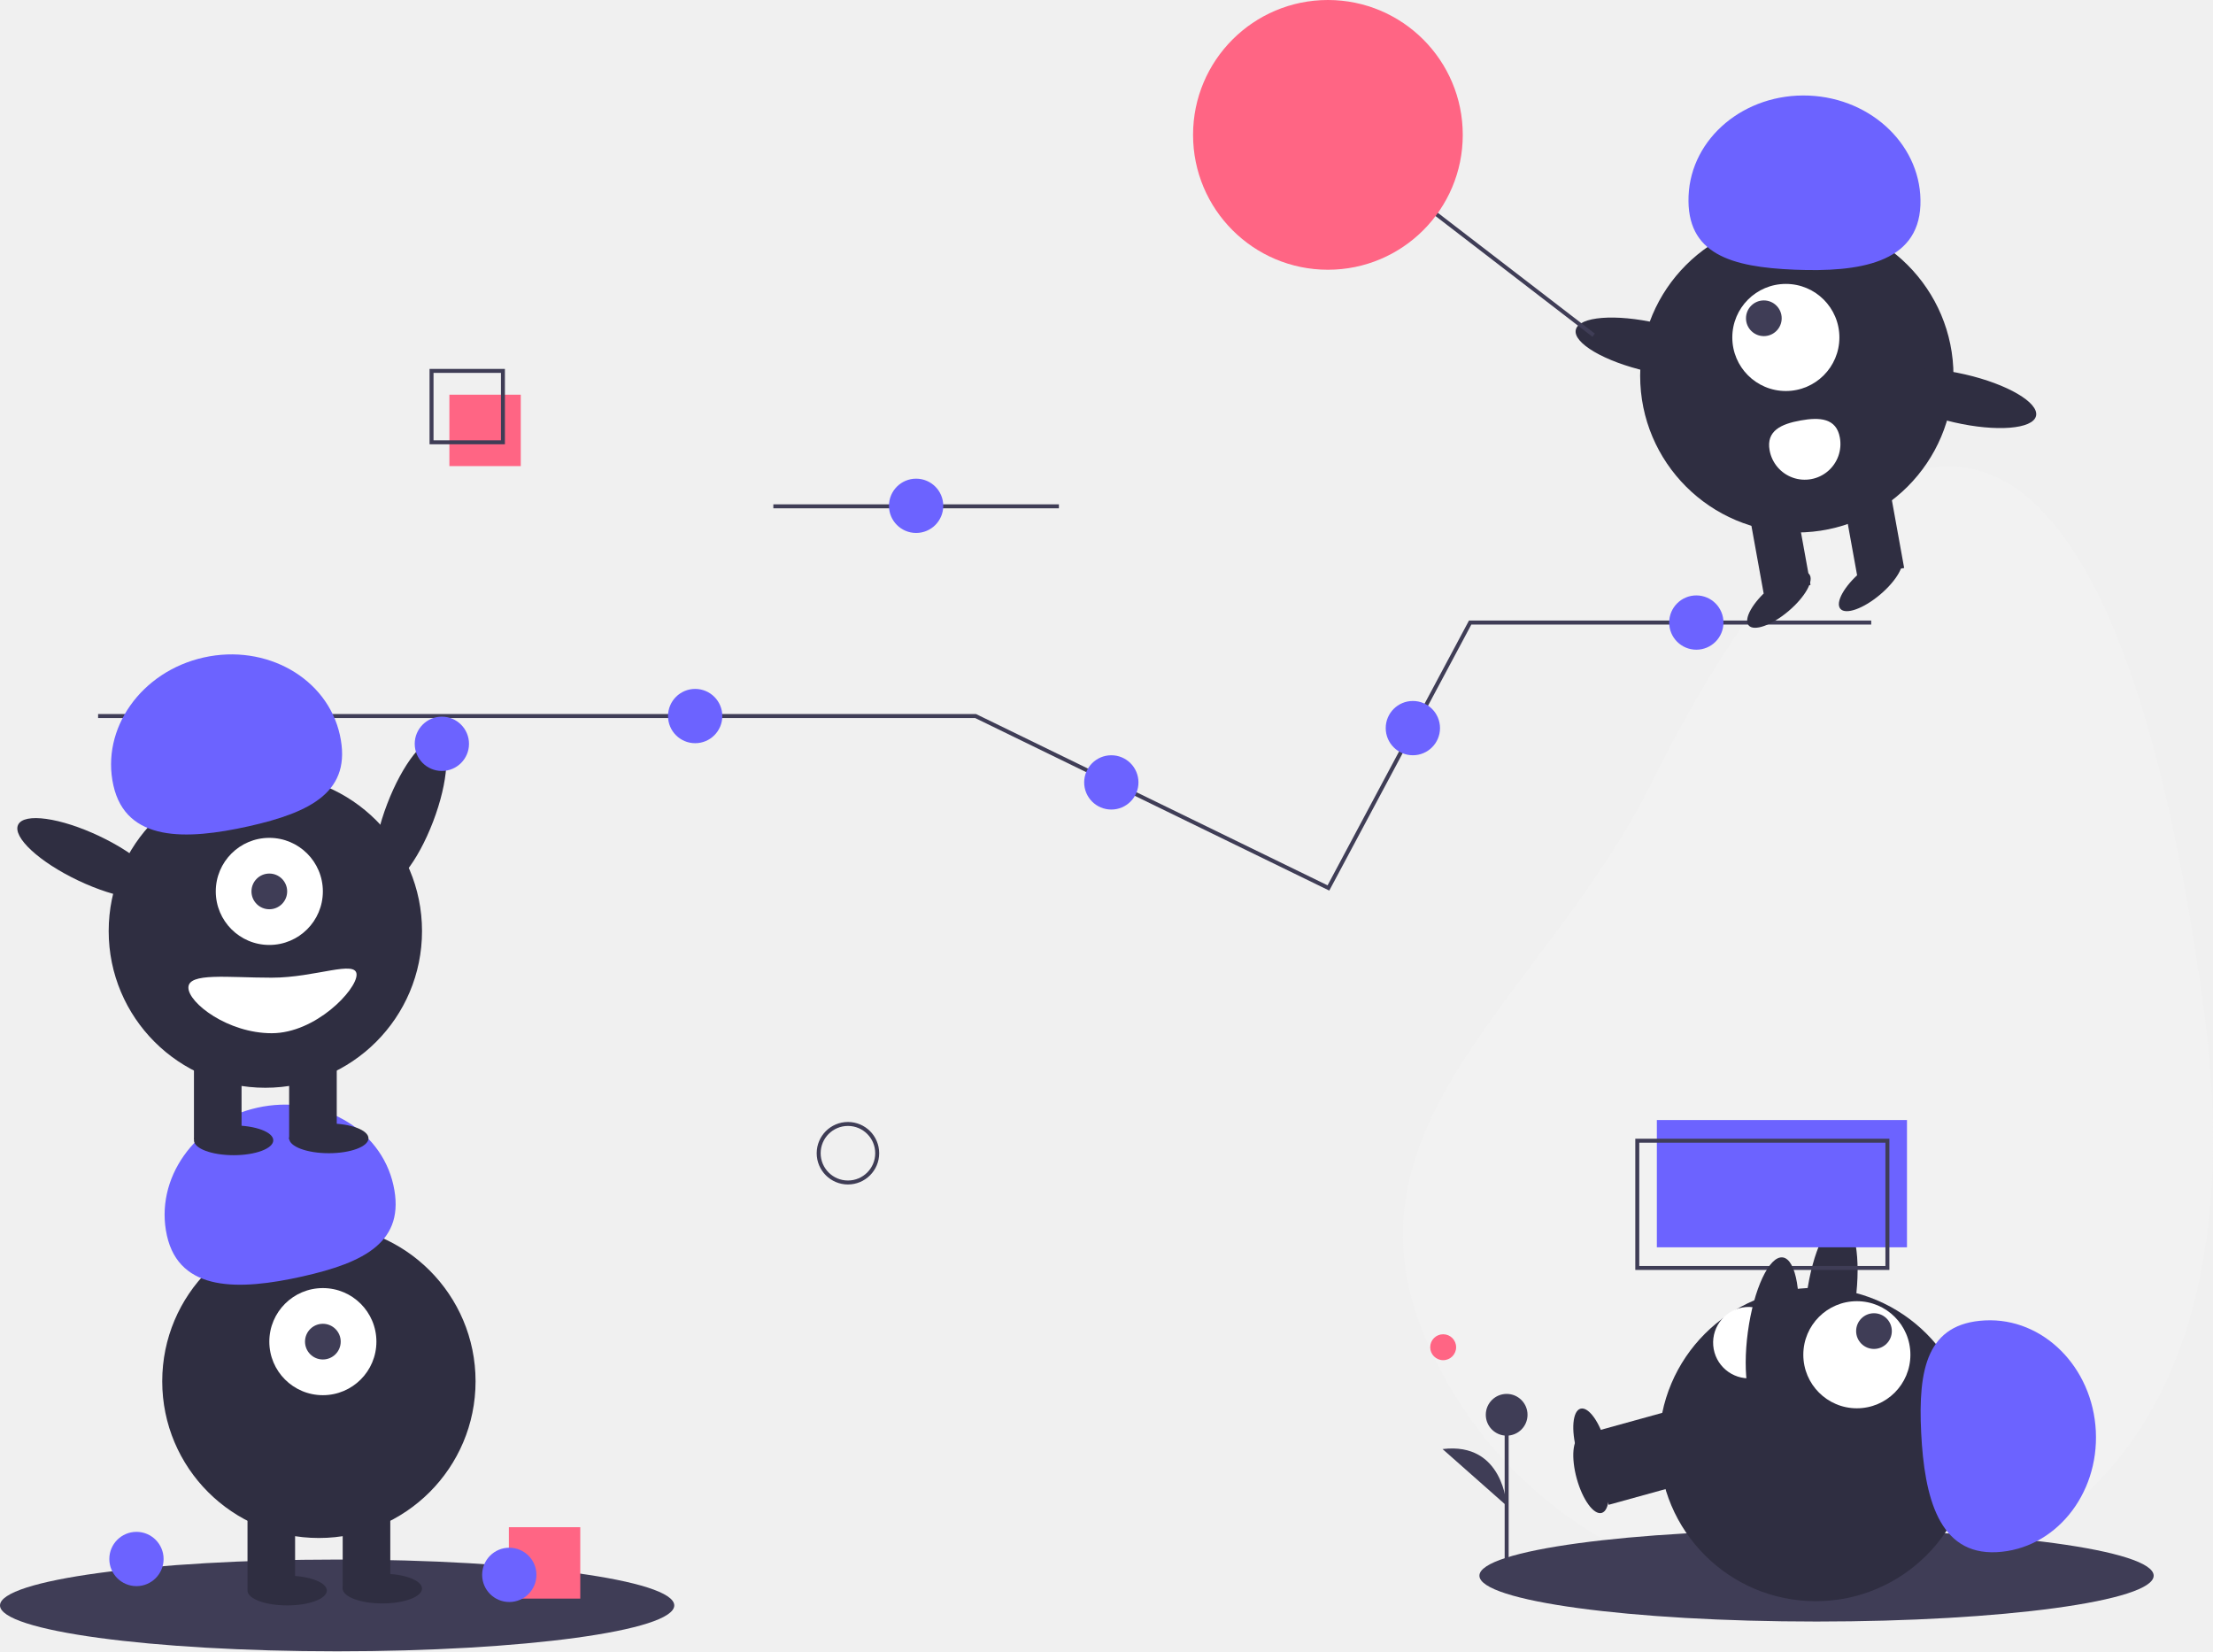
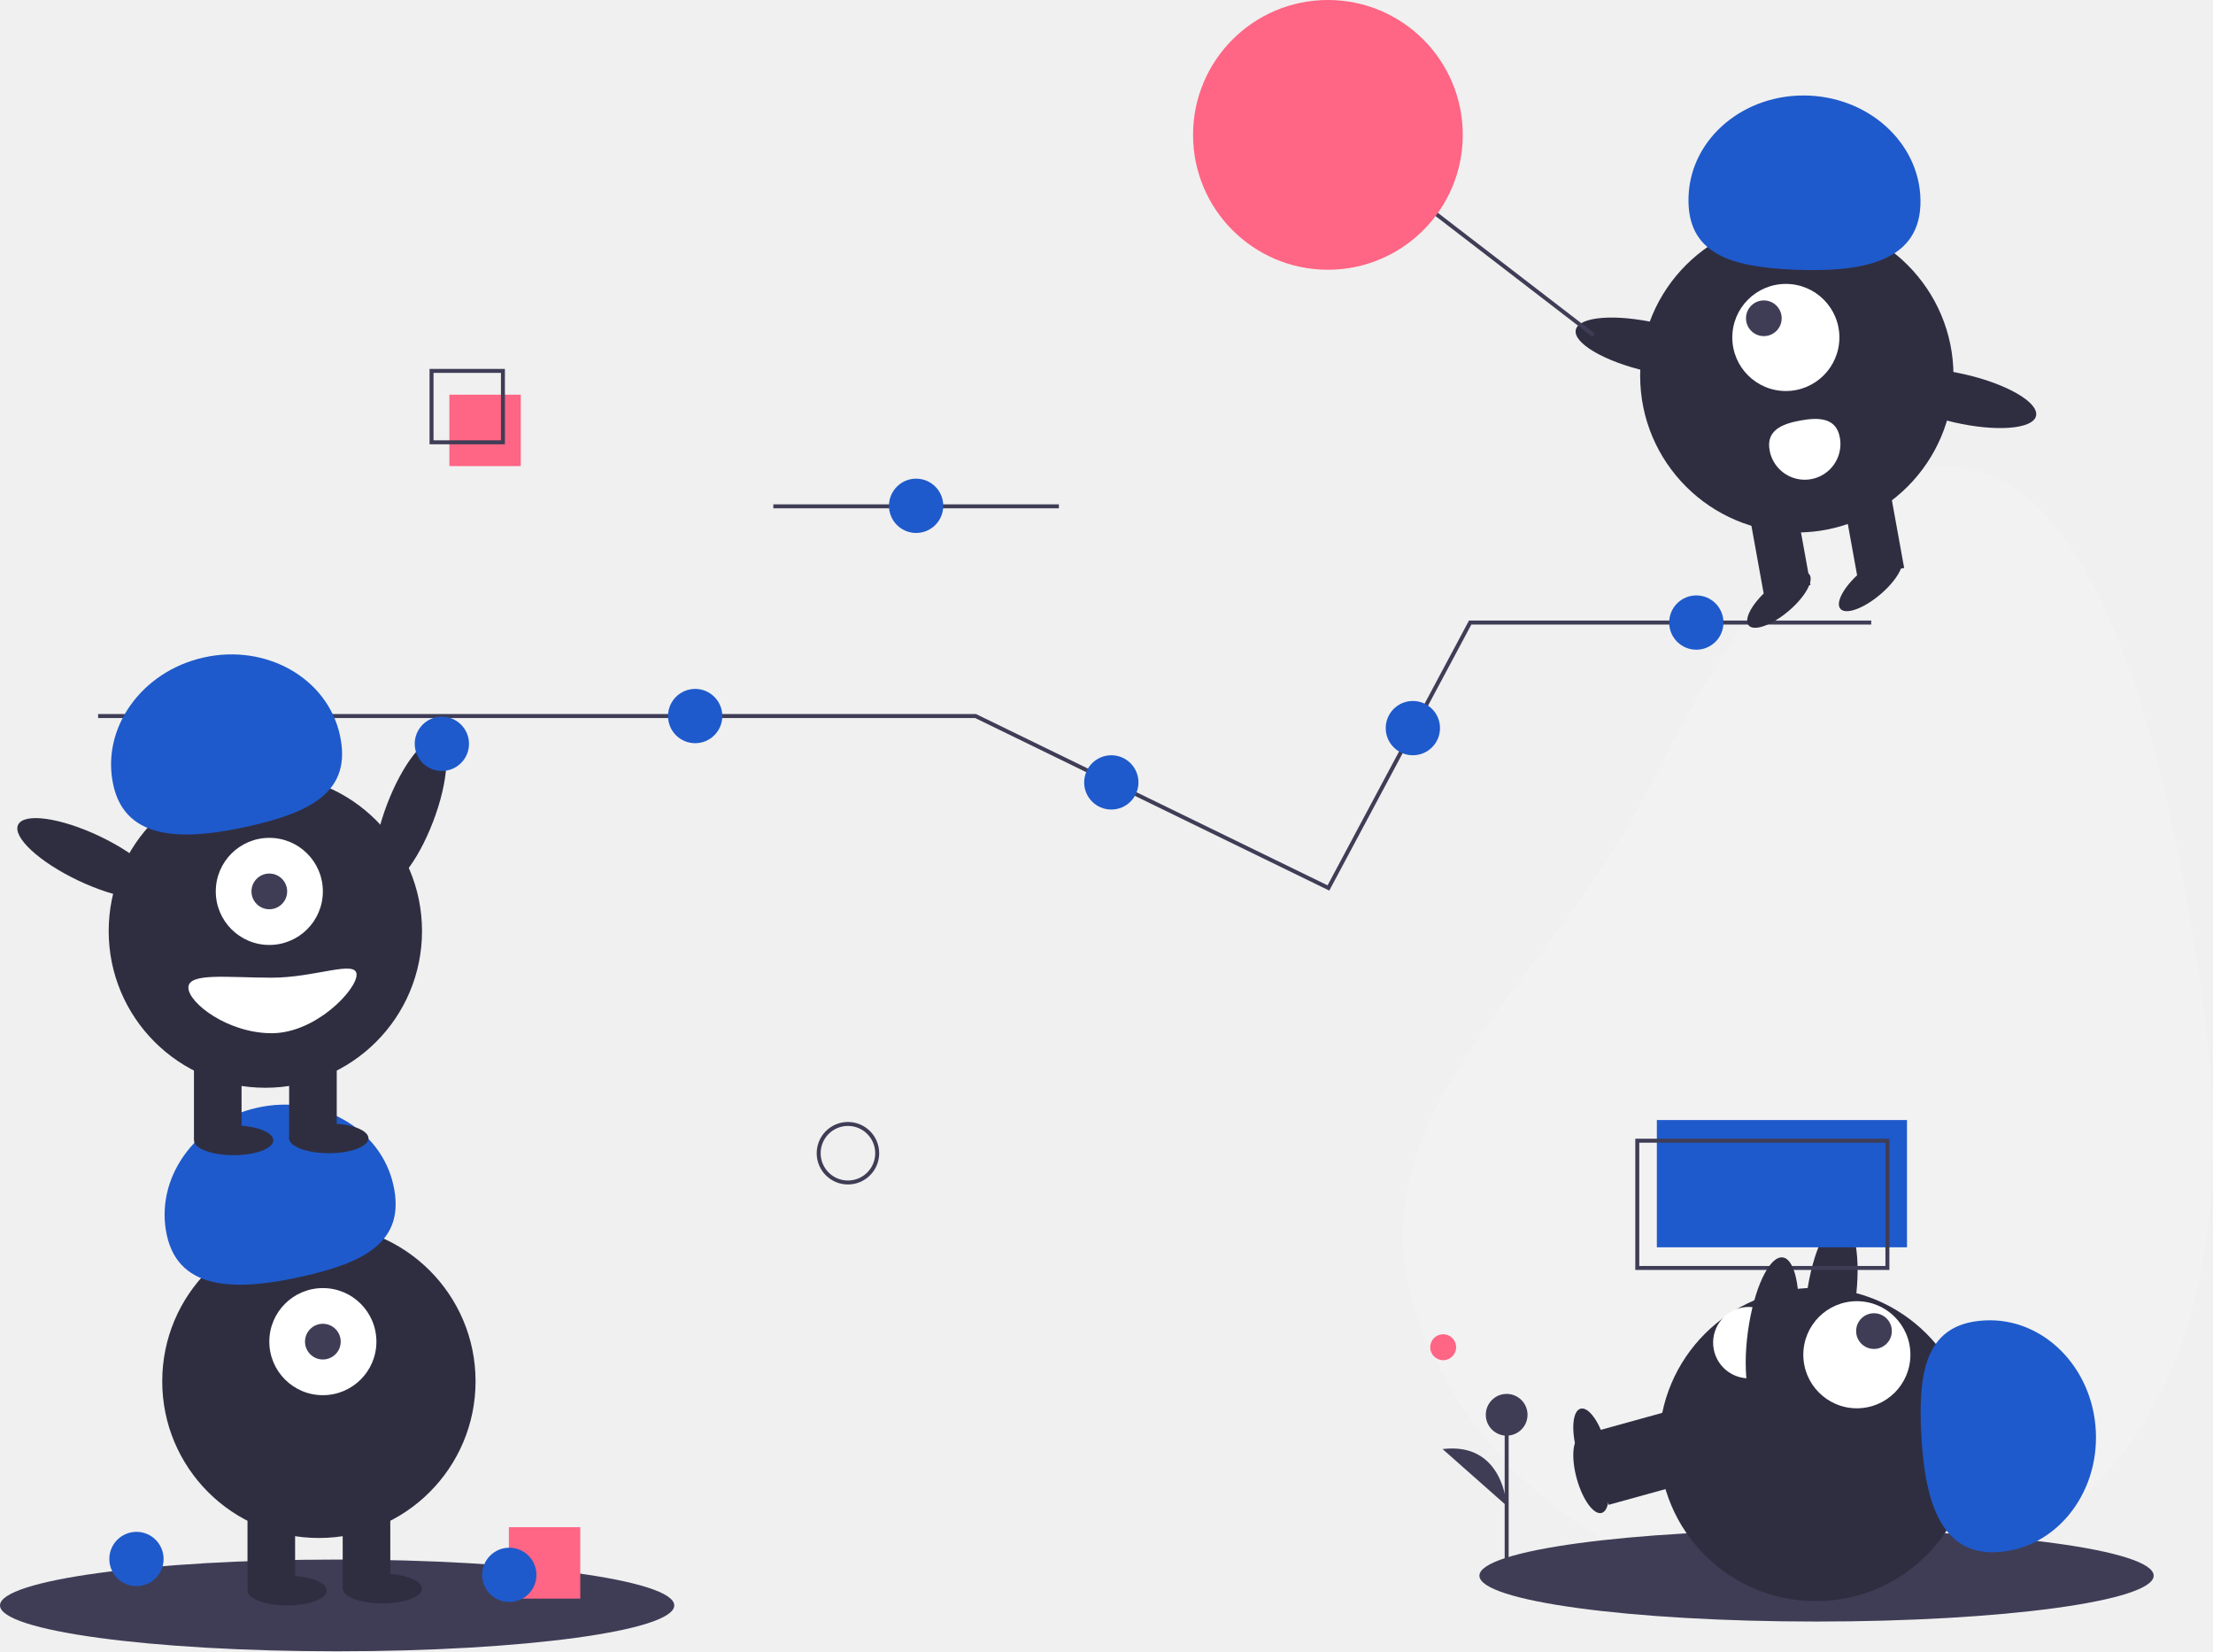
<svg xmlns="http://www.w3.org/2000/svg" id="b32a285a-6b04-4396-8e15-f52ff515c3cb" data-name="Layer 1" width="1115.914" height="832.564" viewBox="0 0 1115.914 832.564">
  <line x1="389.957" y1="255.282" x2="533.957" y2="255.282" fill="none" stroke="#3f3d56" stroke-miterlimit="10" stroke-width="2" />
  <ellipse cx="248.867" cy="443.498" rx="39.5" ry="12.4" transform="translate(-296.2973 483.9037) rotate(-69.08217)" fill="#2f2e41" />
  <path d="M1153.378,543.014c15.666,116.589-5.666,233.305-114.169,278.753S805.904,816.101,760.456,707.599s61.785-173.424,114.169-278.753C981.001,214.952,1104.728,180.95,1153.378,543.014Z" transform="translate(-42.04308 -33.7182)" fill="#f2f2f2" />
  <ellipse cx="916" cy="794.436" rx="170" ry="23.127" fill="#3f3d56" />
  <rect x="858.752" y="753.632" width="24" height="43" transform="translate(313.5944 1787.214) rotate(-105.4523)" fill="#2f2e41" />
  <ellipse cx="844.359" cy="777.24" rx="7.5" ry="20" transform="translate(-218.6063 219.3442) rotate(-15.45227)" fill="#2f2e41" />
  <ellipse cx="965.361" cy="688.069" rx="39.5" ry="12.4" transform="translate(111.8234 1518.548) rotate(-82.28111)" fill="#2f2e41" />
  <circle cx="915.585" cy="728.299" r="79" fill="#2f2e41" />
  <rect x="858.752" y="739.632" width="24" height="43" transform="translate(327.0883 1769.483) rotate(-105.4523)" fill="#2f2e41" />
  <ellipse cx="844.359" cy="763.24" rx="7.5" ry="20" transform="translate(-214.8762 218.8382) rotate(-15.45227)" fill="#2f2e41" />
  <circle cx="936.329" cy="683.043" r="27" fill="#fff" />
  <circle cx="944.963" cy="671.116" r="9" fill="#3f3d56" />
-   <path d="M1048.858,816.306c29.235-1.463,51.625-28.808,50.01-61.076s-26.623-57.241-55.858-55.778-33.822,24.412-32.207,56.681S1019.623,817.769,1048.858,816.306Z" transform="translate(-42.04308 -33.7182)" fill="#6c63ff" />
+   <path d="M1048.858,816.306c29.235-1.463,51.625-28.808,50.01-61.076s-26.623-57.241-55.858-55.778-33.822,24.412-32.207,56.681S1019.623,817.769,1048.858,816.306Z" transform="translate(-42.04308 -33.7182)" fill="#1e5acb" />
  <path d="M925.341,728.592a18,18,0,0,1-2.904-35.883c9.909-.802,12.611,7.065,13.413,16.973S935.25,727.79,925.341,728.592Z" transform="translate(-42.04308 -33.7182)" fill="#fff" />
  <polyline points="49.464 361.025 491.957 361.025 560.56 394.447 669.866 447.699 741.334 313.887 943.574 313.887" fill="none" stroke="#3f3d56" stroke-miterlimit="10" stroke-width="2" />
-   <circle cx="222.811" cy="375.025" r="13.685" fill="#6c63ff" />
-   <circle cx="350.541" cy="361.025" r="13.685" fill="#6c63ff" />
-   <circle cx="560.384" cy="394.478" r="13.685" fill="#6c63ff" />
-   <circle cx="855.379" cy="313.887" r="13.685" fill="#6c63ff" />
-   <circle cx="712.443" cy="367.108" r="13.685" fill="#6c63ff" />
+   <circle cx="222.811" cy="375.025" r="13.685" fill="#1e5acb" />
+   <circle cx="350.541" cy="361.025" r="13.685" fill="#1e5acb" />
+   <circle cx="560.384" cy="394.478" r="13.685" fill="#1e5acb" />
+   <circle cx="855.379" cy="313.887" r="13.685" fill="#1e5acb" />
+   <circle cx="712.443" cy="367.108" r="13.685" fill="#1e5acb" />
  <circle cx="427.576" cy="581.441" r="14.756" fill="none" stroke="#3f3d56" stroke-miterlimit="10" stroke-width="2" />
  <ellipse cx="170" cy="809.436" rx="170" ry="23.127" fill="#3f3d56" />
  <circle cx="160.805" cy="696.436" r="79" fill="#2f2e41" />
  <rect x="124.805" y="758.436" width="24" height="43" fill="#2f2e41" />
  <rect x="172.805" y="758.436" width="24" height="43" fill="#2f2e41" />
  <ellipse cx="144.805" cy="801.936" rx="20" ry="7.5" fill="#2f2e41" />
  <ellipse cx="192.805" cy="800.936" rx="20" ry="7.5" fill="#2f2e41" />
  <circle cx="162.805" cy="676.436" r="27" fill="#fff" />
  <circle cx="162.805" cy="676.436" r="9" fill="#3f3d56" />
-   <path d="M126.215,656.687c-6.379-28.568,14.012-57.434,45.544-64.475s62.265,10.41,68.644,38.978-14.519,39.104-46.051,46.145S132.594,685.254,126.215,656.687Z" transform="translate(-42.04308 -33.7182)" fill="#6c63ff" />
+   <path d="M126.215,656.687c-6.379-28.568,14.012-57.434,45.544-64.475s62.265,10.41,68.644,38.978-14.519,39.104-46.051,46.145S132.594,685.254,126.215,656.687Z" transform="translate(-42.04308 -33.7182)" fill="#1e5acb" />
  <circle cx="133.805" cy="469.436" r="79" fill="#2f2e41" />
  <rect x="97.805" y="531.436" width="24" height="43" fill="#2f2e41" />
  <rect x="145.805" y="531.436" width="24" height="43" fill="#2f2e41" />
  <ellipse cx="117.805" cy="574.936" rx="20" ry="7.5" fill="#2f2e41" />
  <ellipse cx="165.805" cy="573.936" rx="20" ry="7.5" fill="#2f2e41" />
  <circle cx="135.805" cy="449.436" r="27" fill="#fff" />
  <circle cx="135.805" cy="449.436" r="9" fill="#3f3d56" />
-   <path d="M99.215,429.687c-6.379-28.568,14.012-57.434,45.544-64.475s62.265,10.41,68.644,38.978-14.519,39.104-46.051,46.145S105.594,458.254,99.215,429.687Z" transform="translate(-42.04308 -33.7182)" fill="#6c63ff" />
+   <path d="M99.215,429.687c-6.379-28.568,14.012-57.434,45.544-64.475s62.265,10.41,68.644,38.978-14.519,39.104-46.051,46.145S105.594,458.254,99.215,429.687Z" transform="translate(-42.04308 -33.7182)" fill="#1e5acb" />
  <ellipse cx="86.867" cy="466.498" rx="12.4" ry="39.5" transform="translate(-413.8951 311.3589) rotate(-64.62574)" fill="#2f2e41" />
  <path d="M137.043,531.655c0,7.732,19.909,23,42,23s42.805-21.768,42.805-29.5-20.713,1.5-42.805,1.5S137.043,523.923,137.043,531.655Z" transform="translate(-42.04308 -33.7182)" fill="#fff" />
-   <rect x="835.474" y="564.71" width="126.129" height="64.161" fill="#6c63ff" />
+   <rect x="835.474" y="564.71" width="126.129" height="64.161" fill="#1e5acb" />
  <rect x="825.603" y="575.129" width="126.129" height="64.161" fill="none" stroke="#3f3d56" stroke-miterlimit="10" stroke-width="2" />
  <rect x="226.603" y="199" width="36" height="36" fill="#ff6584" />
  <rect x="217.603" y="187" width="36" height="36" fill="none" stroke="#3f3d56" stroke-miterlimit="10" stroke-width="2" />
  <circle cx="906.052" cy="189.47" r="79" fill="#2f2e41" />
  <rect x="974.585" y="279.578" width="24" height="43" transform="matrix(-0.98401, 0.17813, -0.17813, -0.98401, 1968.981, 387.8777)" fill="#2f2e41" />
  <rect x="927.353" y="288.128" width="24" height="43" transform="translate(1876.795 413.2555) rotate(169.7389)" fill="#2f2e41" />
  <ellipse cx="939.065" cy="336.103" rx="20" ry="7.5" transform="translate(-36.79955 652.7925) rotate(-40.26106)" fill="#2f2e41" />
  <ellipse cx="985.313" cy="327.731" rx="20" ry="7.5" transform="translate(-20.43292 680.6981) rotate(-40.26106)" fill="#2f2e41" />
  <circle cx="900.521" cy="170.146" r="27" fill="#fff" />
  <circle cx="889.424" cy="160.468" r="9" fill="#3f3d56" />
-   <path d="M1010.415,137.245c1.188-29.247-24.019-54.019-56.301-55.331s-59.415,21.335-60.603,50.582,21.252,35.892,53.534,37.203S1009.227,166.492,1010.415,137.245Z" transform="translate(-42.04308 -33.7182)" fill="#6c63ff" />
+   <path d="M1010.415,137.245c1.188-29.247-24.019-54.019-56.301-55.331s-59.415,21.335-60.603,50.582,21.252,35.892,53.534,37.203S1009.227,166.492,1010.415,137.245Z" transform="translate(-42.04308 -33.7182)" fill="#1e5acb" />
  <ellipse cx="875.15" cy="208.796" rx="12.4" ry="39.5" transform="translate(434.0611 981.4555) rotate(-77.0899)" fill="#2f2e41" />
  <ellipse cx="1030.224" cy="234.584" rx="12.4" ry="39.5" transform="translate(529.3514 1152.636) rotate(-77.0899)" fill="#2f2e41" />
  <path d="M969.793,254.321a18,18,0,1,1-35.424,6.413c-1.771-9.782,5.792-13.244,15.575-15.014S968.022,244.539,969.793,254.321Z" transform="translate(-42.04308 -33.7182)" fill="#fff" />
  <line x1="712.603" y1="99" x2="803.603" y2="169" fill="none" stroke="#3f3d56" stroke-miterlimit="10" stroke-width="2" />
  <circle cx="669.603" cy="68" r="68" fill="#ff6584" />
  <ellipse cx="935.71" cy="706.84" rx="39.5" ry="12.4" transform="translate(67.55305 1505.415) rotate(-82.28111)" fill="#2f2e41" />
-   <circle cx="68.811" cy="786.025" r="13.685" fill="#6c63ff" />
+   <circle cx="68.811" cy="786.025" r="13.685" fill="#1e5acb" />
  <rect x="256.603" y="770" width="36" height="36" fill="#ff6584" />
-   <circle cx="256.811" cy="794.025" r="13.685" fill="#6c63ff" />
-   <circle cx="461.957" cy="255.025" r="13.685" fill="#6c63ff" />
+   <circle cx="256.811" cy="794.025" r="13.685" fill="#1e5acb" />
+   <circle cx="461.957" cy="255.025" r="13.685" fill="#1e5acb" />
  <circle cx="727.721" cy="679.252" r="6.535" fill="#ff6584" />
  <line x1="759.739" y1="787.725" x2="759.739" y2="713.313" fill="#3f3d56" stroke="#3f3d56" stroke-miterlimit="10" stroke-width="2" />
  <circle cx="759.739" cy="713.313" r="10.523" fill="#3f3d56" />
  <path d="M801.782,792.893s-1.503-32.332-32.32-28.574" transform="translate(-42.04308 -33.7182)" fill="#3f3d56" />
</svg>
